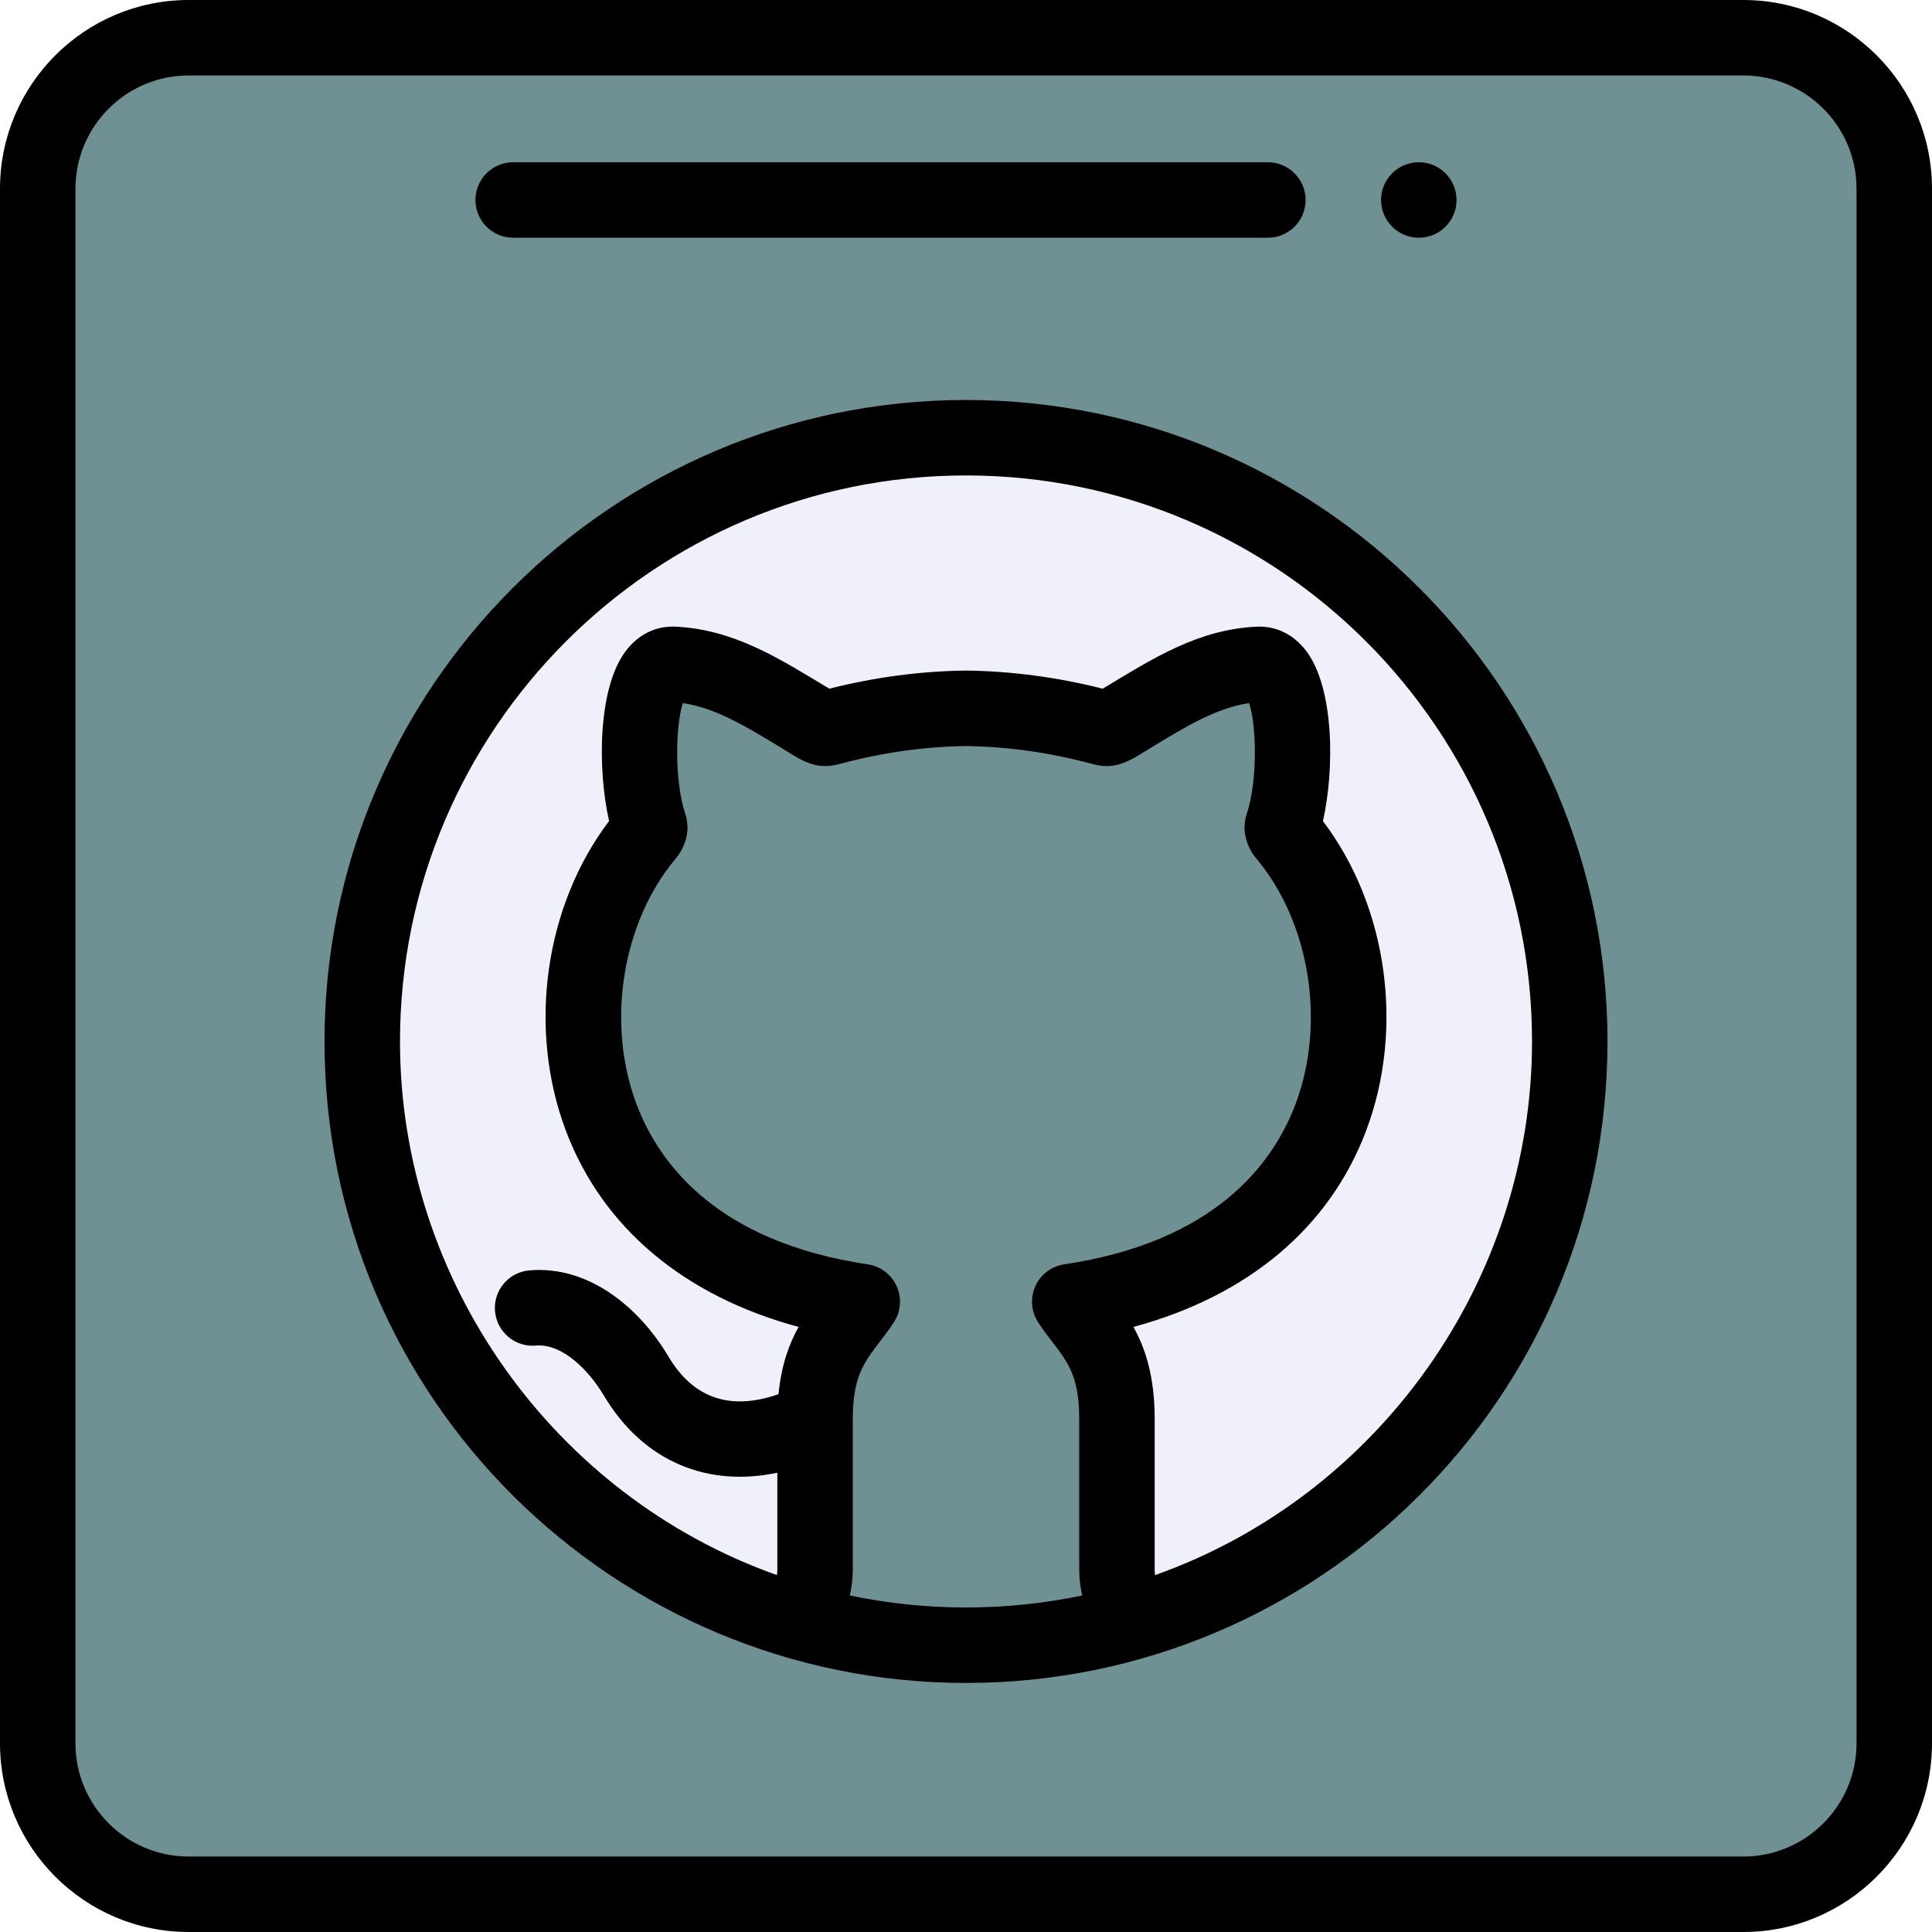
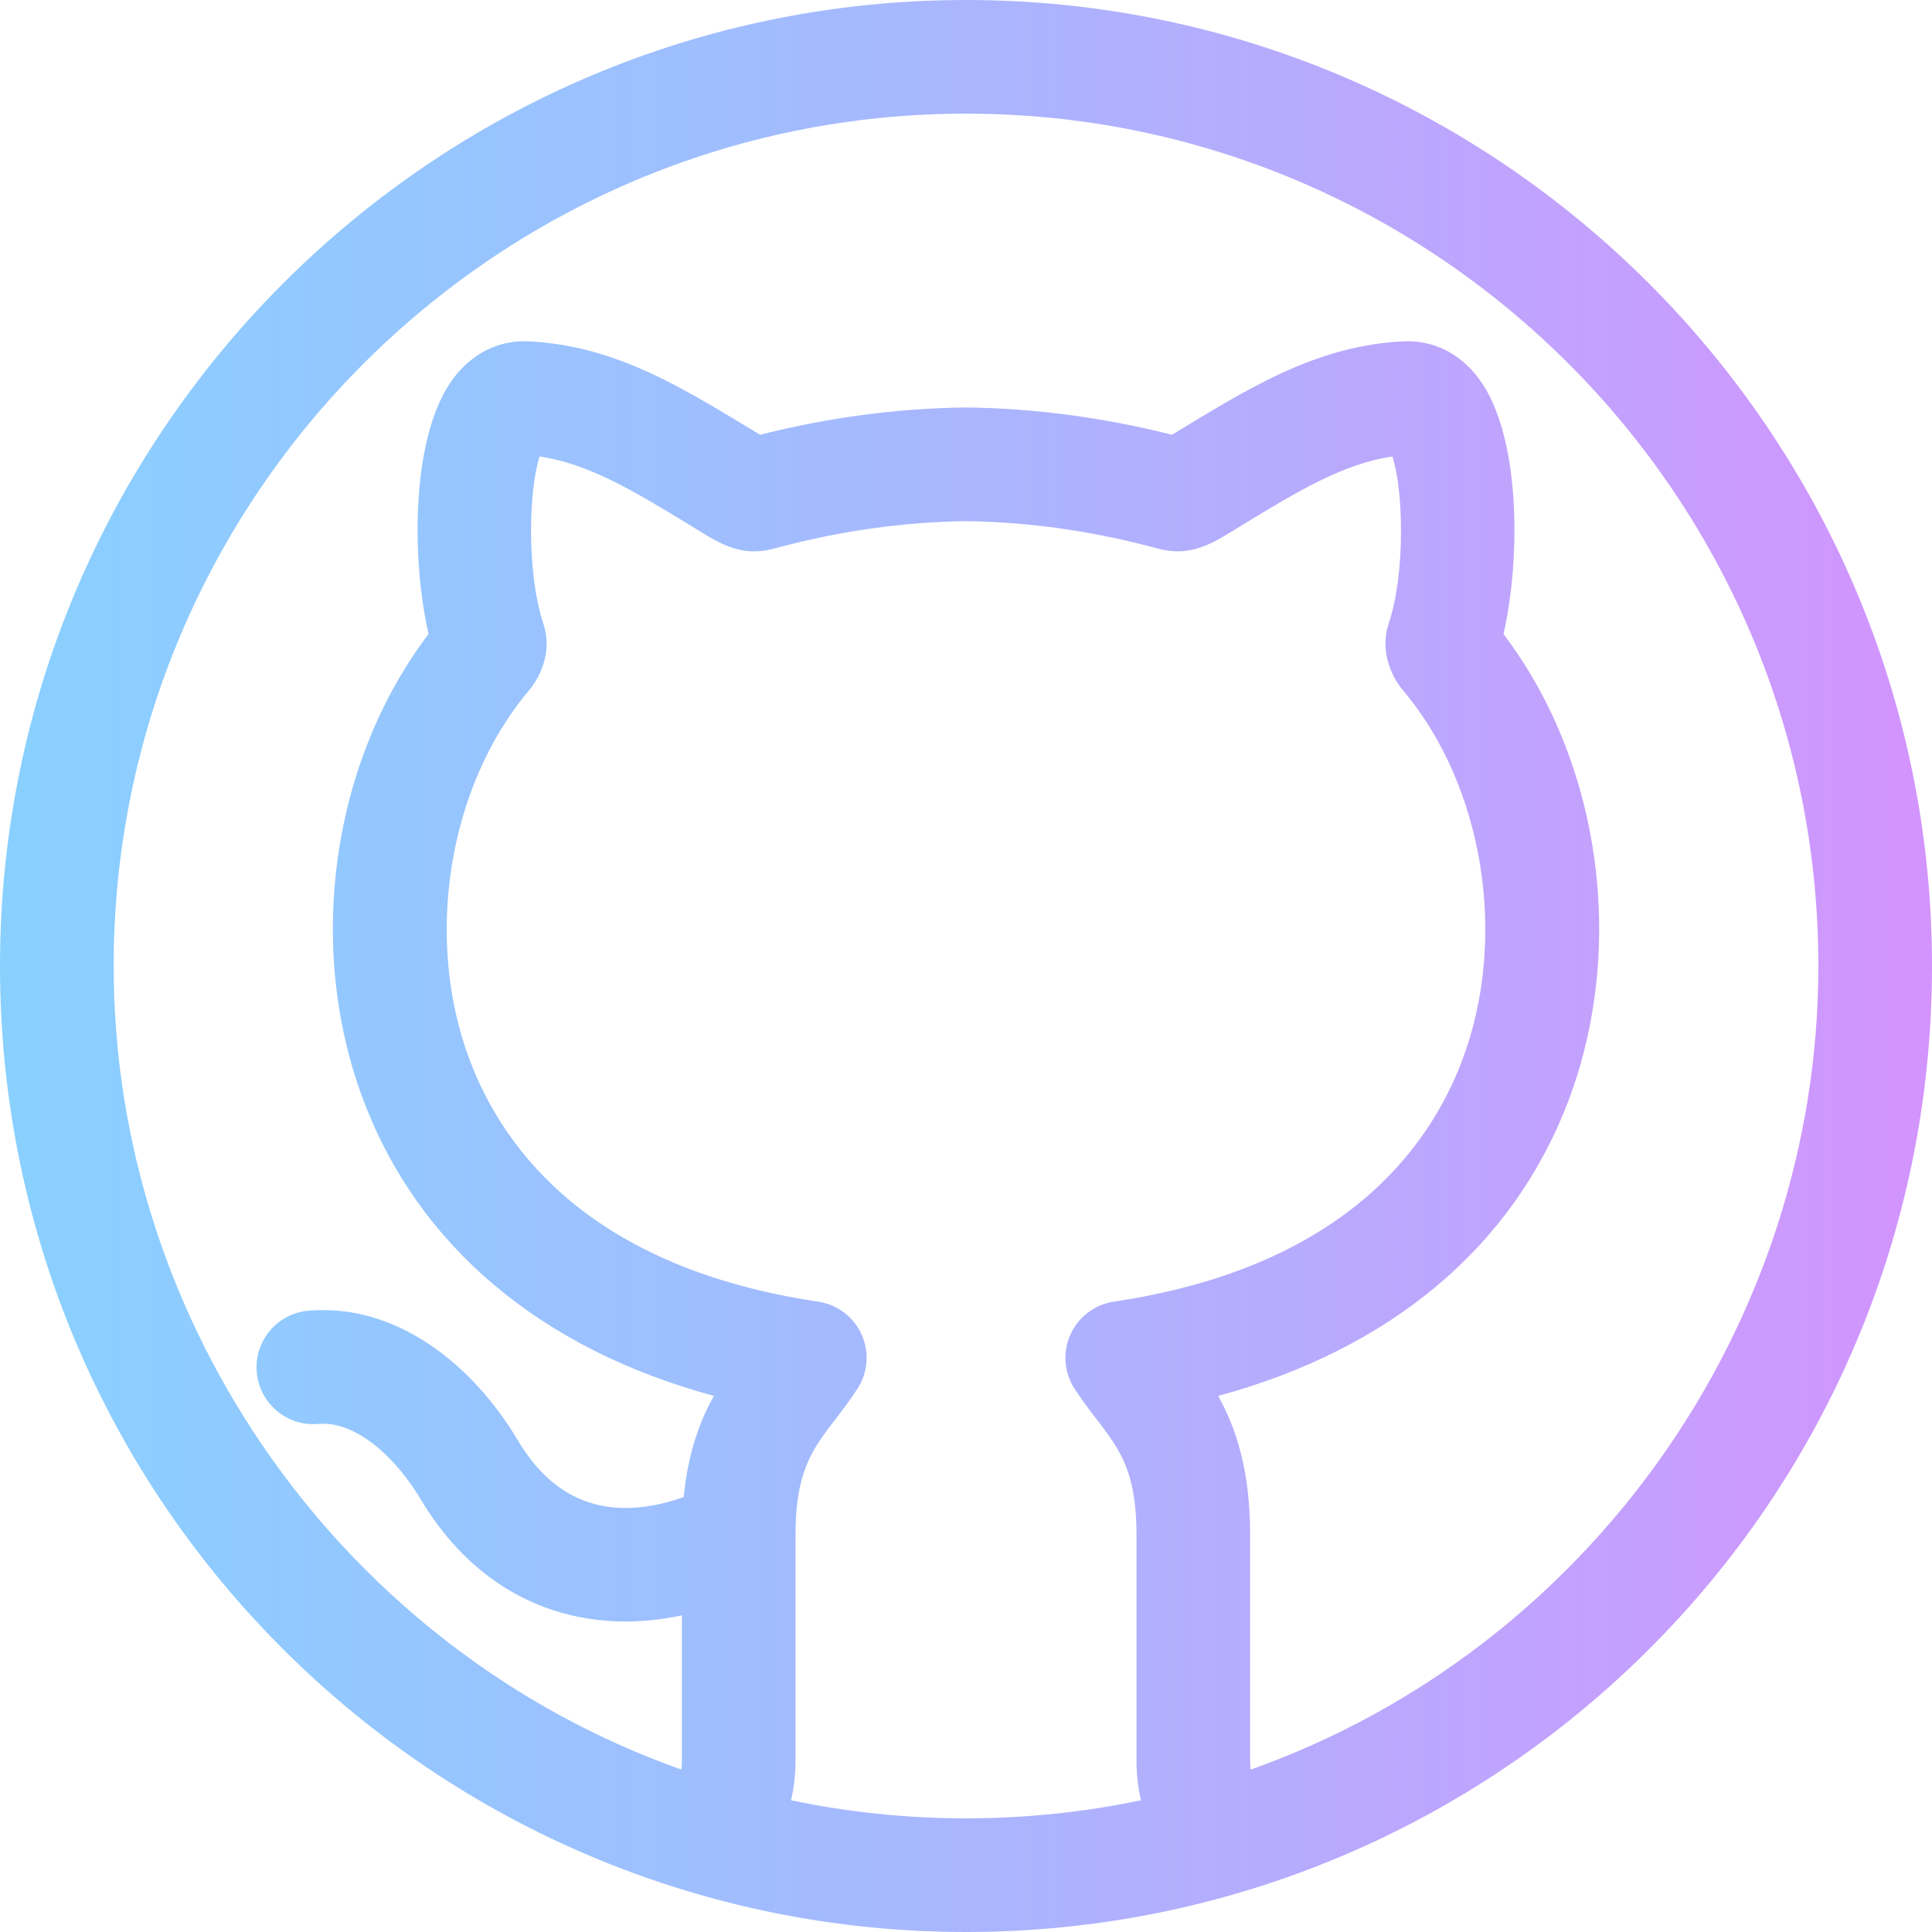
- <svg xmlns="http://www.w3.org/2000/svg" height="512pt" viewBox="0 0 512 512" width="512pt">
-   <path d="m462 10h-412c-22.09 0-40 17.91-40 40v412c0 22.09 17.91 40 40 40h412c22.09 0 40-17.91 40-40v-412c0-22.09-17.91-40-40-40zm0 0" fill="#709193" />
-   <path d="m256 116c88.371 0 160 71.629 160 160 0 72.66-48.43 134.012-114.781 153.52-3.277-3.559-5.188-8.301-5.219-13.52v-39.82c.031-18.309-7.219-23.141-12.512-31.219 83.613-12.48 86.242-89.359 57.043-123.941-.453-.52-.859-1.508-.672-2.07 4.48-13.539 3.902-43.359-6.348-42.891-14.043.652-25.242 8.562-38.273 16.312-.988.578-1.777.809-2.93.5-11.98-3.25-24.09-5.012-36.309-5.16-12.219.148-24.328 1.91-36.309 5.16-1.152.309-1.941.078-2.93-.5-13.031-7.75-24.23-15.66-38.273-16.312-10.25-.469-10.828 29.352-6.348 42.891.188.562-.219 1.551-.672 2.07-29.199 34.582-26.57 111.461 57.043 123.941-5.293 8.078-12.543 12.91-12.512 31.219v39.82c-.031 5.219-1.941 9.961-5.219 13.52-66.352-19.508-114.781-80.859-114.781-153.52 0-88.371 71.629-160 160-160zm0 0" fill="#f0f0fa" />
-   <path d="m386 53c0 5.523-4.477 10-10 10s-10-4.477-10-10 4.477-10 10-10 10 4.477 10 10zm0 0" />
-   <path d="m256 106c-93.738 0-170 76.262-170 170 0 94.645 76.879 170 170 170 93.324 0 170-75.488 170-170 0-93.738-76.262-170-170-170zm-30.793 316.82c.508-2.207.781-4.492.793-6.82v-39.836c-.023-14.582 5.059-16.844 10.875-25.727 1.867-2.852 2.152-6.457.762-9.57-1.395-3.109-4.277-5.297-7.648-5.797-39.668-5.922-55.238-26.371-61.316-42.48-8.094-21.461-3.809-48.223 10.418-65.094 2.164-2.543 4.102-7.113 2.547-11.688-3.035-9.168-2.562-23.812-.672-29.477 8.617 1.262 16.668 6.145 25.84 11.711 5.309 3.227 9.082 6.203 15.504 4.477 11.223-3.043 22.559-4.66 33.691-4.809 11.137.145 22.473 1.766 33.711 4.812 6.383 1.723 10.281-1.32 15.484-4.48 9.176-5.566 17.227-10.453 25.844-11.711 1.891 5.66 2.363 20.301-.645 29.395-1.582 4.652.352 9.227 2.516 11.77 14.23 16.867 18.516 43.633 10.418 65.094-6.074 16.109-21.645 36.559-61.312 42.477-3.371.504-6.254 2.691-7.648 5.801-1.395 3.113-1.109 6.719.758 9.57 5.805 8.863 10.902 11.125 10.879 25.742v39.875c.012 2.305.281 4.574.785 6.766-10.074 2.102-20.383 3.18-30.789 3.18s-20.719-1.078-30.793-3.18zm80.902-5.402c-.062-.465-.105-.934-.109-1.418v-39.805c.02-11.477-2.504-18.941-5.629-24.539 30.348-8.203 51.977-26.309 61.668-52.008 10.238-27.145 5.594-59.594-11.449-82.059 3.105-13.668 3.016-35.254-4.426-45.07-3.328-4.395-7.977-6.672-13.117-6.449-15.637.723-27.688 8.527-40.812 16.441-12.012-3.039-24.145-4.652-36.113-4.801-.082-.004-.16-.004-.242 0-11.973.145-24.113 1.762-36.113 4.801-13.023-7.852-25.109-15.715-40.816-16.441-5.117-.234-9.781 2.055-13.113 6.449-7.43 9.801-7.531 31.336-4.422 45.062-17.043 22.465-21.691 54.922-11.453 82.066 9.691 25.699 31.32 43.805 61.668 52.004-2.469 4.422-4.555 10.016-5.316 17.816-12.367 4.324-22.379 1.473-29.176-9.98-7.949-13.371-21.418-24.156-36.855-22.824-5.504.477-9.578 5.324-9.102 10.824.473 5.504 5.336 9.586 10.824 9.105 7.148-.621 14.199 6.824 17.938 13.109 10.688 18.012 28 24.441 46.059 20.578v25.66c-.004.504-.047.992-.113 1.473-59.199-21.004-99.887-78.02-99.887-141.414 0-82.711 67.289-150 150-150s150 67.289 150 150c0 63.395-40.688 120.41-99.891 141.418zm0 0" />
-   <path d="m462 0h-412c-27.57 0-50 22.43-50 50v412c0 27.57 22.43 50 50 50h412c27.57 0 50-22.43 50-50v-412c0-27.57-22.43-50-50-50zm30 462c0 16.543-13.457 30-30 30h-412c-16.543 0-30-13.457-30-30v-412c0-16.543 13.457-30 30-30h412c16.543 0 30 13.457 30 30zm0 0" />
-   <path d="m136 63h200c5.523 0 10-4.477 10-10s-4.477-10-10-10h-200c-5.523 0-10 4.477-10 10s4.477 10 10 10zm0 0" />
+ <svg xmlns="http://www.w3.org/2000/svg" height="256" viewBox="86 106 340 340" width="256">
+   <path style="fill:url(#github-gradient);" d="m256 106c-93.738 0-170 76.262-170 170 0 94.645 76.879 170 170 170 93.324 0 170-75.488 170-170 0-93.738-76.262-170-170-170zm-30.793 316.82c.508-2.207.781-4.492.793-6.82v-39.836c-.023-14.582 5.059-16.844 10.875-25.727 1.867-2.852 2.152-6.457.762-9.57-1.395-3.109-4.277-5.297-7.648-5.797-39.668-5.922-55.238-26.371-61.316-42.48-8.094-21.461-3.809-48.223 10.418-65.094 2.164-2.543 4.102-7.113 2.547-11.688-3.035-9.168-2.562-23.812-.672-29.477 8.617 1.262 16.668 6.145 25.84 11.711 5.309 3.227 9.082 6.203 15.504 4.477 11.223-3.043 22.559-4.66 33.691-4.809 11.137.145 22.473 1.766 33.711 4.812 6.383 1.723 10.281-1.32 15.484-4.48 9.176-5.566 17.227-10.453 25.844-11.711 1.891 5.66 2.363 20.301-.645 29.395-1.582 4.652.352 9.227 2.516 11.77 14.23 16.867 18.516 43.633 10.418 65.094-6.074 16.109-21.645 36.559-61.312 42.477-3.371.504-6.254 2.691-7.648 5.801-1.395 3.113-1.109 6.719.758 9.57 5.805 8.863 10.902 11.125 10.879 25.742v39.875c.012 2.305.281 4.574.785 6.766-10.074 2.102-20.383 3.18-30.789 3.18s-20.719-1.078-30.793-3.18zm80.902-5.402c-.062-.465-.105-.934-.109-1.418v-39.805c.02-11.477-2.504-18.941-5.629-24.539 30.348-8.203 51.977-26.309 61.668-52.008 10.238-27.145 5.594-59.594-11.449-82.059 3.105-13.668 3.016-35.254-4.426-45.07-3.328-4.395-7.977-6.672-13.117-6.449-15.637.723-27.688 8.527-40.812 16.441-12.012-3.039-24.145-4.652-36.113-4.801-.082-.004-.16-.004-.242 0-11.973.145-24.113 1.762-36.113 4.801-13.023-7.852-25.109-15.715-40.816-16.441-5.117-.234-9.781 2.055-13.113 6.449-7.43 9.801-7.531 31.336-4.422 45.062-17.043 22.465-21.691 54.922-11.453 82.066 9.691 25.699 31.32 43.805 61.668 52.004-2.469 4.422-4.555 10.016-5.316 17.816-12.367 4.324-22.379 1.473-29.176-9.98-7.949-13.371-21.418-24.156-36.855-22.824-5.504.477-9.578 5.324-9.102 10.824.473 5.504 5.336 9.586 10.824 9.105 7.148-.621 14.199 6.824 17.938 13.109 10.688 18.012 28 24.441 46.059 20.578v25.66c-.004.504-.047.992-.113 1.473-59.199-21.004-99.887-78.02-99.887-141.414 0-82.711 67.289-150 150-150s150 67.289 150 150c0 63.395-40.688 120.41-99.891 141.418zm0 0" />
+   <linearGradient id="github-gradient" gradientUnits="userSpaceOnUse" x1="0" y1="258" x2="512" y2="258" gradientTransform="matrix(1 0 0 -1 0 514.0004)">
+     <stop offset="0" style="stop-color:#80D8FF" />
+     <stop offset="0.16" style="stop-color:#88D1FF" />
+     <stop offset="0.413" style="stop-color:#9FBEFE" />
+     <stop offset="0.725" style="stop-color:#C4A0FD" />
+     <stop offset="1" style="stop-color:#EA80FC" />
+   </linearGradient>
</svg>
